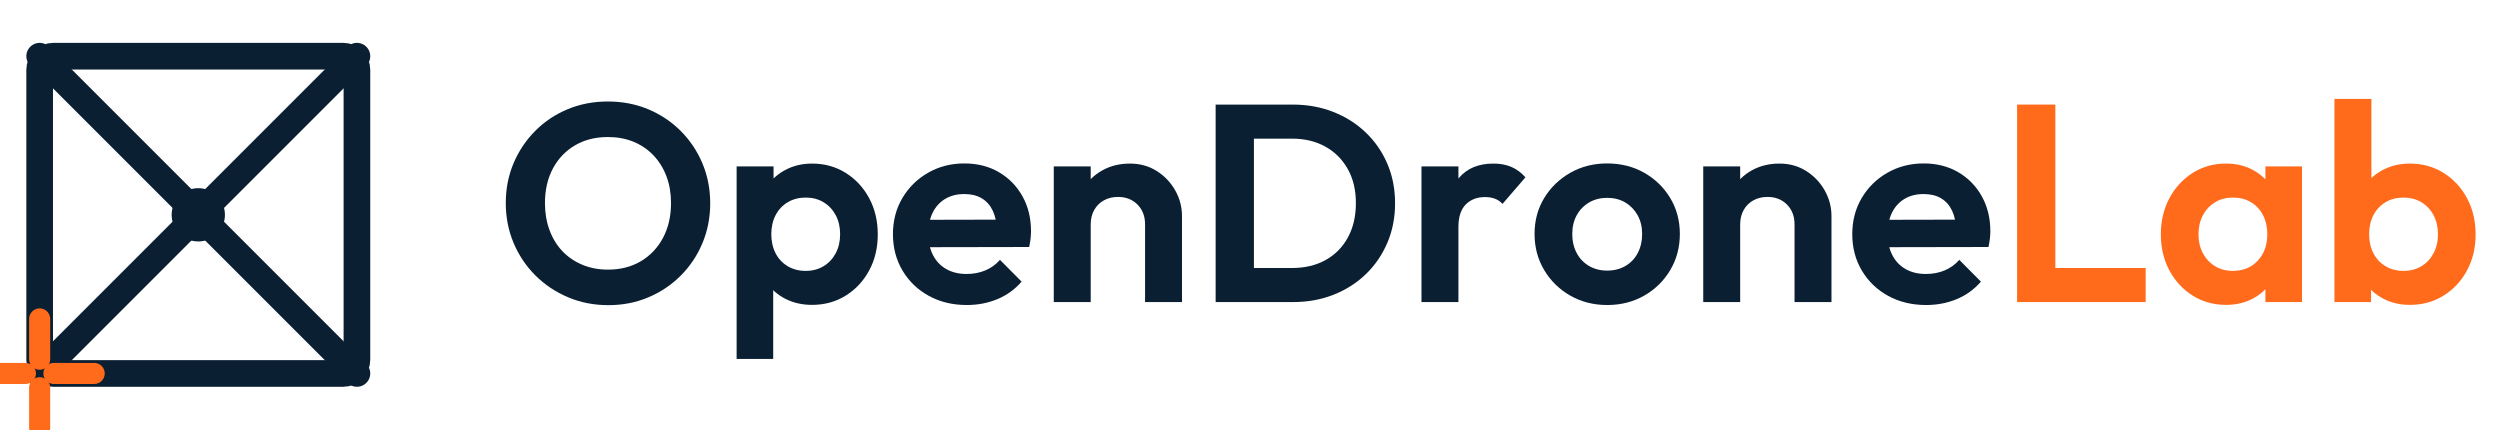
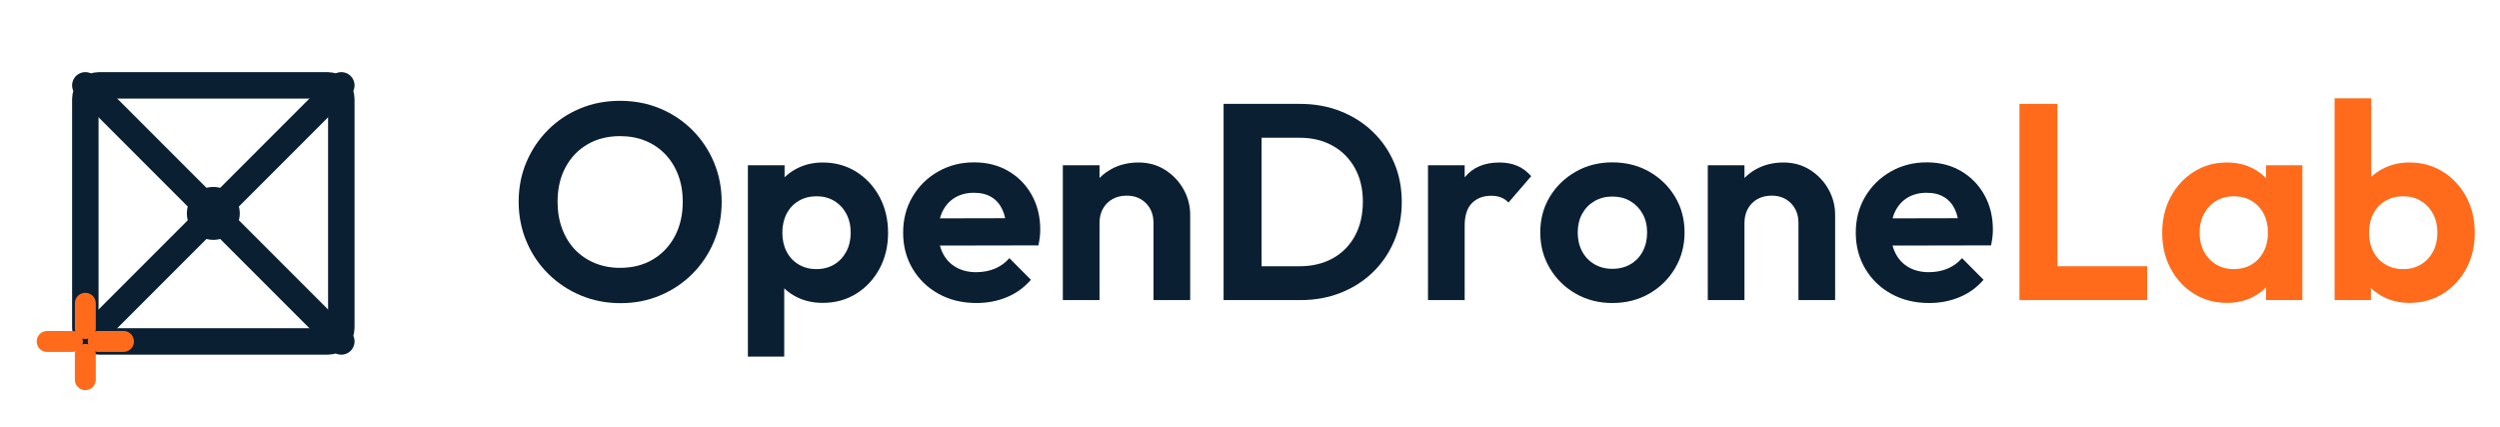
- <svg xmlns="http://www.w3.org/2000/svg" role="img" aria-label="OpenDroneLab" viewBox="0 0 302.584 52.000" width="302.584" height="52.000">
-   <g transform="translate(0.000 2.000) scale(1.5)">
-     <rect x="3.2" y="3.2" width="25.6" height="25.6" fill="none" stroke="#0B1F33" stroke-width="2.15" rx="1.1" />
-     <line x1="16.0" y1="16.0" x2="3.2" y2="3.2" stroke="#0B1F33" stroke-width="2.15" stroke-linecap="round" />
-     <line x1="16.0" y1="16.0" x2="28.8" y2="3.2" stroke="#0B1F33" stroke-width="2.15" stroke-linecap="round" />
-     <line x1="16.0" y1="16.0" x2="3.2" y2="28.8" stroke="#0B1F33" stroke-width="2.15" stroke-linecap="round" />
-     <line x1="16.0" y1="16.0" x2="28.8" y2="28.8" stroke="#0B1F33" stroke-width="2.15" stroke-linecap="round" />
+ <svg xmlns="http://www.w3.org/2000/svg" role="img" aria-label="OpenDroneLab" viewBox="0 0 304.584 52.000" width="304.584" height="52.000">
+   <g transform="translate(2.000 2.000) scale(1.5)">
+     <rect x="5.600" y="5.600" width="20.800" height="20.800" fill="none" stroke="#0B1F33" stroke-width="2.15" rx="1.1" />
+     <line x1="16.0" y1="16.0" x2="5.600" y2="5.600" stroke="#0B1F33" stroke-width="2.15" stroke-linecap="round" />
+     <line x1="16.0" y1="16.0" x2="26.400" y2="5.600" stroke="#0B1F33" stroke-width="2.15" stroke-linecap="round" />
+     <line x1="16.0" y1="16.0" x2="5.600" y2="26.400" stroke="#0B1F33" stroke-width="2.15" stroke-linecap="round" />
+     <line x1="16.0" y1="16.0" x2="26.400" y2="26.400" stroke="#0B1F33" stroke-width="2.15" stroke-linecap="round" />
    <circle cx="16.0" cy="16.0" r="2.15" fill="#0B1F33" />
    <g stroke="#FF6B1A" stroke-width="1.7" stroke-linecap="round" fill="none">
-       <line x1="-1.2" y1="28.8" x2="2.05" y2="28.8" />
-       <line x1="4.35" y1="28.8" x2="7.6" y2="28.8" />
-       <line x1="3.2" y1="24.4" x2="3.2" y2="27.65" />
-       <line x1="3.2" y1="29.95" x2="3.2" y2="33.2" />
+       <line x1="2.500" y1="26.400" x2="4.550" y2="26.400" />
+       <line x1="6.650" y1="26.400" x2="8.700" y2="26.400" />
+       <line x1="5.600" y1="23.300" x2="5.600" y2="25.350" />
+       <line x1="5.600" y1="27.450" x2="5.600" y2="29.500" />
    </g>
  </g>
-   <path fill="#0B1F33" transform="translate(60.000 36.560) scale(0.034 -0.034)" d="M401.25 -11Q324 -11 257.625 17.0Q191.25 45 141.375 94.625Q91.5 144.25 63.625 210.375Q35.75 276.5 35.75 352.5Q35.75 428.75 63.5 494.25Q91.25 559.75 140.625 609.375Q190 659 256.0 686.5Q322 714 399.25 714Q476.5 714 542.5 686.5Q608.5 659 658.25 609.375Q708 559.75 735.75 493.75Q763.5 427.75 763.5 351.5Q763.5 275.5 735.75 209.5Q708 143.5 658.625 94.125Q609.25 44.75 543.375 16.875Q477.5 -11 401.25 -11ZM399.25 115.5Q466.5 115.5 516.875 145.5Q567.25 175.5 595.625 228.875Q624 282.25 624 352.5Q624 404.75 607.75 447.75Q591.5 490.75 561.5 522.25Q531.5 553.75 490.5 570.625Q449.5 587.5 399.25 587.5Q332.75 587.5 282.375 558.0Q232 528.5 203.625 475.625Q175.25 422.75 175.25 352.5Q175.25 300 191.5 256.125Q207.75 212.25 237.375 181.125Q267 150 308.375 132.75Q349.75 115.5 399.25 115.5Z" />
-   <path fill="#0B1F33" transform="translate(87.200 36.560) scale(0.034 -0.034)" d="M326 -10Q273.75 -10 231.75 11.25Q189.75 32.5 164.625 69.75Q139.5 107 137.5 154.5V326Q139.5 373.5 165.0 411.375Q190.5 449.25 232.475 471.125Q274.449 493 326 493Q393 493 446.0 459.75Q499 426.5 529.5 369.625Q560 312.75 560 240.75Q560 169.5 529.5 112.75Q499 56 446.0 23.0Q393 -10 326 -10ZM57.5 -202.5V483H189V356.115L166.75 238.5L187.75 121.5V-202.5ZM303.142 111Q339.344 111 366.922 127.625Q394.5 144.25 410.25 173.767Q426 203.284 426 241.592Q426 280 410.25 309.375Q394.5 338.75 366.983 355.375Q339.466 372 303.483 372Q267.5 372 239.627 355.455Q211.754 338.909 196.377 309.462Q181 280.014 181 241.533Q181 203.25 196.25 173.75Q211.5 144.25 239.375 127.625Q267.25 111 303.142 111Z" />
-   <path fill="#0B1F33" transform="translate(107.192 36.560) scale(0.034 -0.034)" d="M288.75 -10.5Q213.25 -10.5 153.875 22.0Q94.5 54.5 60.25 111.875Q26 169.25 26 241.5Q26 313.5 59.625 370.375Q93.25 427.25 151.125 460.375Q209 493.5 280.25 493.5Q349.75 493.5 403.125 462.375Q456.5 431.25 487.0 376.75Q517.5 322.25 517.5 252.5Q517.5 239.75 516.0 226.25Q514.5 212.75 511 196L104.5 195.25V292.75L450 293.5L396.5 253.25Q395 296.25 381.375 325.125Q367.75 354 342.375 369.25Q317 384.5 279.75 384.5Q240.75 384.5 212.0 367.25Q183.25 350 167.625 318.625Q152 287.25 152 243.5Q152 199.5 168.625 167.125Q185.25 134.75 216.0 117.375Q246.75 100 288 100Q324.5 100 354.75 112.625Q385 125.25 407 150.25L484 72.75Q448.5 31.5 398.0 10.5Q347.5 -10.5 288.75 -10.5Z" />
-   <path fill="#0B1F33" transform="translate(125.586 36.560) scale(0.034 -0.034)" d="M382.5 0V276.75Q382.5 320 355.5 347.125Q328.5 374.25 286.434 374.25Q257.809 374.25 235.779 362.0Q213.75 349.75 201.375 327.625Q189 305.5 189 276.75L137.75 303.25Q137.75 359.5 162.375 402.125Q187 444.75 230.422 468.875Q273.844 493 328.797 493Q382.25 493 424.125 466.5Q466 440 490.0 397.25Q514 354.5 514 306V0ZM57.5 0V483H189V0Z" />
-   <path fill="#0B1F33" transform="translate(144.694 36.560) scale(0.034 -0.034)" d="M164.5 0V121.25H344Q412 121.25 463.125 149.625Q514.25 178 542.625 230.125Q571 282.25 571 352.5Q571 422 542.125 473.5Q513.25 525 462.25 553.375Q411.25 581.75 344 581.75H162V703H346.25Q424.25 703 490.625 676.875Q557 650.75 606.375 603.375Q655.75 556 683.125 492.0Q710.5 428 710.5 351.5Q710.5 275.75 683.125 211.375Q655.75 147 606.75 99.625Q557.75 52.25 491.5 26.125Q425.25 0 348.25 0ZM71.75 0V703H208V0Z" />
-   <path fill="#0B1F33" transform="translate(170.092 36.560) scale(0.034 -0.034)" d="M57.5 0V483H189V0ZM189 266.75 137.75 301.25Q147.25 389.5 190.248 441.25Q233.247 493 313.75 493Q349.25 493 377.125 481.25Q405 469.5 427.5 444L346 349.5Q334.5 362 319.097 367.875Q303.694 373.75 283.5 373.75Q241.5 373.75 215.25 347.563Q189 321.376 189 266.75Z" />
-   <path fill="#0B1F33" transform="translate(184.848 36.560) scale(0.034 -0.034)" d="M284.5 -10.5Q211.75 -10.5 153.125 23.0Q94.5 56.5 60.25 114.0Q26 171.5 26 242.5Q26 313.5 60.125 370.0Q94.25 426.5 152.875 460.0Q211.5 493.5 284.25 493.5Q357.75 493.5 416.25 460.375Q474.75 427.25 509.0 370.375Q543.25 313.5 543.25 242.5Q543.25 171.5 509.125 114.0Q475 56.5 416.5 23.0Q358 -10.5 284.5 -10.5ZM284.25 112Q321.25 112 349.5 128.5Q377.75 145 393.375 174.625Q409 204.25 409 242.25Q409 280.25 392.875 309.125Q376.75 338 349.0 354.5Q321.25 371 284.25 371Q248.25 371 220.0 354.375Q191.75 337.75 176.0 308.875Q160.25 280 160.25 242Q160.25 204.25 176.0 174.625Q191.75 145 220.0 128.5Q248.25 112 284.25 112Z" />
-   <path fill="#0B1F33" transform="translate(204.194 36.560) scale(0.034 -0.034)" d="M382.5 0V276.75Q382.5 320 355.5 347.125Q328.5 374.25 286.434 374.25Q257.809 374.25 235.779 362.0Q213.75 349.75 201.375 327.625Q189 305.5 189 276.75L137.75 303.25Q137.75 359.5 162.375 402.125Q187 444.75 230.422 468.875Q273.844 493 328.797 493Q382.25 493 424.125 466.5Q466 440 490.0 397.25Q514 354.5 514 306V0ZM57.5 0V483H189V0Z" />
-   <path fill="#0B1F33" transform="translate(223.302 36.560) scale(0.034 -0.034)" d="M288.75 -10.5Q213.25 -10.5 153.875 22.0Q94.5 54.5 60.25 111.875Q26 169.25 26 241.5Q26 313.5 59.625 370.375Q93.25 427.25 151.125 460.375Q209 493.5 280.25 493.5Q349.75 493.5 403.125 462.375Q456.5 431.25 487.0 376.75Q517.5 322.25 517.5 252.5Q517.5 239.75 516.0 226.25Q514.5 212.75 511 196L104.5 195.25V292.75L450 293.5L396.5 253.25Q395 296.25 381.375 325.125Q367.75 354 342.375 369.25Q317 384.5 279.75 384.5Q240.75 384.5 212.0 367.25Q183.25 350 167.625 318.625Q152 287.25 152 243.5Q152 199.5 168.625 167.125Q185.25 134.75 216.0 117.375Q246.75 100 288 100Q324.5 100 354.75 112.625Q385 125.25 407 150.25L484 72.75Q448.5 31.5 398.0 10.5Q347.5 -10.5 288.75 -10.5Z" />
-   <path fill="#FF6B1A" transform="translate(241.696 36.560) scale(0.034 -0.034)" d="M71.75 0V703H208V0ZM171.75 0V121.25H529.5V0Z" />
-   <path fill="#FF6B1A" transform="translate(260.600 36.560) scale(0.034 -0.034)" d="M259.5 -10Q193.5 -10 140.875 23.0Q88.25 56 57.875 112.75Q27.5 169.5 27.5 240.75Q27.5 312.75 57.875 369.625Q88.25 426.5 140.875 459.75Q193.5 493 259.5 493Q311.5 493 352.5 471.75Q393.5 450.5 418.375 413.25Q443.25 376 445 328.5V154.5Q443.25 107 418.75 69.75Q394.25 32.5 352.875 11.25Q311.5 -10 259.5 -10ZM284 111Q339 111 372.75 147.625Q406.5 184.25 406.5 241.5Q406.5 280 391.25 309.375Q376 338.75 348.5 355.375Q321 372 284.25 372Q248.25 372 220.75 355.375Q193.25 338.75 177.375 309.25Q161.5 279.75 161.5 241.5Q161.5 203.25 177.25 173.75Q193 144.25 220.625 127.625Q248.25 111 284 111ZM399.75 0V129.75L420.75 247.5L399.75 364.25V483H530V0Z" />
-   <path fill="#FF6B1A" transform="translate(280.592 36.560) scale(0.034 -0.034)" d="M326 -10Q273.75 -10 231.75 11.875Q189.75 33.75 164.625 71.625Q139.5 109.5 137.5 157V328.5Q139.5 376 165.0 413.25Q190.5 450.5 232.5 471.75Q274.5 493 326 493Q393 493 446.0 459.75Q499 426.5 529.5 369.625Q560 312.75 560 240.75Q560 169.5 529.5 112.75Q499 56 446.0 23.0Q393 -10 326 -10ZM57.5 0V723H189V364.25L166.75 247.5L187.75 129.75V0ZM303.5 111Q339.5 111 367.0 127.625Q394.5 144.25 410.25 173.75Q426 203.25 426 241.5Q426 279.75 410.25 309.25Q394.5 338.75 366.875 355.375Q339.25 372 303.25 372Q267.25 372 239.375 355.375Q211.5 338.75 196.25 309.375Q181 280 181 241.5Q181 203 196.375 173.5Q211.75 144 239.625 127.5Q267.5 111 303.5 111Z" />
+   <path fill="#0B1F33" transform="translate(62.000 36.560) scale(0.034 -0.034)" d="M401.25 -11Q324 -11 257.625 17.0Q191.25 45 141.375 94.625Q91.5 144.25 63.625 210.375Q35.75 276.5 35.75 352.5Q35.75 428.75 63.5 494.25Q91.25 559.75 140.625 609.375Q190 659 256.0 686.5Q322 714 399.25 714Q476.5 714 542.5 686.5Q608.5 659 658.25 609.375Q708 559.75 735.75 493.75Q763.5 427.75 763.5 351.5Q763.5 275.5 735.75 209.5Q708 143.5 658.625 94.125Q609.25 44.75 543.375 16.875Q477.5 -11 401.25 -11ZM399.25 115.5Q466.5 115.5 516.875 145.5Q567.25 175.5 595.625 228.875Q624 282.25 624 352.5Q624 404.75 607.75 447.75Q591.5 490.75 561.5 522.25Q531.5 553.75 490.5 570.625Q449.5 587.5 399.25 587.5Q332.75 587.5 282.375 558.0Q232 528.5 203.625 475.625Q175.25 422.75 175.25 352.5Q175.25 300 191.5 256.125Q207.75 212.25 237.375 181.125Q267 150 308.375 132.75Q349.75 115.5 399.25 115.5Z" />
+   <path fill="#0B1F33" transform="translate(89.200 36.560) scale(0.034 -0.034)" d="M326 -10Q273.75 -10 231.75 11.25Q189.75 32.5 164.625 69.75Q139.5 107 137.5 154.5V326Q139.5 373.5 165.0 411.375Q190.5 449.25 232.475 471.125Q274.449 493 326 493Q393 493 446.0 459.75Q499 426.5 529.5 369.625Q560 312.75 560 240.75Q560 169.5 529.5 112.75Q499 56 446.0 23.0Q393 -10 326 -10ZM57.5 -202.5V483H189V356.115L166.75 238.5L187.75 121.5V-202.5ZM303.142 111Q339.344 111 366.922 127.625Q394.5 144.25 410.25 173.767Q426 203.284 426 241.592Q426 280 410.25 309.375Q394.5 338.75 366.983 355.375Q339.466 372 303.483 372Q267.5 372 239.627 355.455Q211.754 338.909 196.377 309.462Q181 280.014 181 241.533Q181 203.25 196.25 173.75Q211.5 144.25 239.375 127.625Q267.25 111 303.142 111Z" />
+   <path fill="#0B1F33" transform="translate(109.192 36.560) scale(0.034 -0.034)" d="M288.75 -10.5Q213.25 -10.5 153.875 22.0Q94.5 54.5 60.25 111.875Q26 169.25 26 241.5Q26 313.5 59.625 370.375Q93.25 427.25 151.125 460.375Q209 493.5 280.25 493.5Q349.75 493.5 403.125 462.375Q456.5 431.25 487.0 376.75Q517.5 322.25 517.5 252.5Q517.5 239.75 516.0 226.25Q514.5 212.75 511 196L104.5 195.25V292.75L450 293.5L396.5 253.25Q395 296.25 381.375 325.125Q367.75 354 342.375 369.25Q317 384.5 279.75 384.5Q240.75 384.5 212.0 367.25Q183.25 350 167.625 318.625Q152 287.25 152 243.5Q152 199.5 168.625 167.125Q185.25 134.75 216.0 117.375Q246.75 100 288 100Q324.5 100 354.75 112.625Q385 125.25 407 150.25L484 72.75Q448.5 31.5 398.0 10.5Q347.5 -10.5 288.75 -10.5Z" />
+   <path fill="#0B1F33" transform="translate(127.586 36.560) scale(0.034 -0.034)" d="M382.5 0V276.75Q382.5 320 355.5 347.125Q328.5 374.25 286.434 374.25Q257.809 374.25 235.779 362.0Q213.75 349.75 201.375 327.625Q189 305.5 189 276.75L137.75 303.25Q137.75 359.5 162.375 402.125Q187 444.75 230.422 468.875Q273.844 493 328.797 493Q382.25 493 424.125 466.5Q466 440 490.0 397.25Q514 354.5 514 306V0ZM57.5 0V483H189V0Z" />
+   <path fill="#0B1F33" transform="translate(146.694 36.560) scale(0.034 -0.034)" d="M164.5 0V121.25H344Q412 121.25 463.125 149.625Q514.25 178 542.625 230.125Q571 282.25 571 352.5Q571 422 542.125 473.5Q513.25 525 462.25 553.375Q411.25 581.75 344 581.75H162V703H346.25Q424.25 703 490.625 676.875Q557 650.75 606.375 603.375Q655.75 556 683.125 492.0Q710.5 428 710.5 351.5Q710.5 275.75 683.125 211.375Q655.75 147 606.75 99.625Q557.75 52.25 491.5 26.125Q425.25 0 348.25 0ZM71.75 0V703H208V0Z" />
+   <path fill="#0B1F33" transform="translate(172.092 36.560) scale(0.034 -0.034)" d="M57.5 0V483H189V0ZM189 266.75 137.75 301.25Q147.25 389.5 190.248 441.25Q233.247 493 313.75 493Q349.25 493 377.125 481.25Q405 469.5 427.5 444L346 349.5Q334.5 362 319.097 367.875Q303.694 373.75 283.5 373.75Q241.5 373.75 215.25 347.563Q189 321.376 189 266.75Z" />
+   <path fill="#0B1F33" transform="translate(186.848 36.560) scale(0.034 -0.034)" d="M284.5 -10.5Q211.75 -10.5 153.125 23.0Q94.5 56.5 60.25 114.0Q26 171.5 26 242.5Q26 313.5 60.125 370.0Q94.25 426.5 152.875 460.0Q211.5 493.5 284.25 493.5Q357.75 493.5 416.25 460.375Q474.75 427.25 509.0 370.375Q543.25 313.5 543.25 242.5Q543.25 171.5 509.125 114.0Q475 56.5 416.5 23.0Q358 -10.5 284.5 -10.5ZM284.25 112Q321.25 112 349.5 128.5Q377.75 145 393.375 174.625Q409 204.25 409 242.25Q409 280.25 392.875 309.125Q376.75 338 349.0 354.5Q321.25 371 284.25 371Q248.25 371 220.0 354.375Q191.75 337.75 176.0 308.875Q160.25 280 160.25 242Q160.25 204.25 176.0 174.625Q191.75 145 220.0 128.5Q248.25 112 284.25 112Z" />
+   <path fill="#0B1F33" transform="translate(206.194 36.560) scale(0.034 -0.034)" d="M382.5 0V276.75Q382.5 320 355.5 347.125Q328.5 374.25 286.434 374.25Q257.809 374.25 235.779 362.0Q213.75 349.75 201.375 327.625Q189 305.5 189 276.75L137.75 303.25Q137.75 359.5 162.375 402.125Q187 444.75 230.422 468.875Q273.844 493 328.797 493Q382.25 493 424.125 466.5Q466 440 490.0 397.25Q514 354.5 514 306V0ZM57.5 0V483H189V0Z" />
+   <path fill="#0B1F33" transform="translate(225.302 36.560) scale(0.034 -0.034)" d="M288.75 -10.5Q213.25 -10.5 153.875 22.0Q94.5 54.5 60.25 111.875Q26 169.25 26 241.5Q26 313.5 59.625 370.375Q93.25 427.25 151.125 460.375Q209 493.5 280.25 493.5Q349.75 493.5 403.125 462.375Q456.5 431.25 487.0 376.75Q517.5 322.25 517.5 252.5Q517.5 239.75 516.0 226.25Q514.5 212.75 511 196L104.5 195.25V292.75L450 293.5L396.5 253.25Q395 296.25 381.375 325.125Q367.75 354 342.375 369.25Q317 384.5 279.75 384.5Q240.75 384.5 212.0 367.25Q183.25 350 167.625 318.625Q152 287.25 152 243.5Q152 199.5 168.625 167.125Q185.25 134.75 216.0 117.375Q246.75 100 288 100Q324.5 100 354.75 112.625Q385 125.25 407 150.25L484 72.75Q448.5 31.5 398.0 10.5Q347.5 -10.5 288.75 -10.5Z" />
+   <path fill="#FF6B1A" transform="translate(243.696 36.560) scale(0.034 -0.034)" d="M71.75 0V703H208V0ZM171.75 0V121.25H529.5V0Z" />
+   <path fill="#FF6B1A" transform="translate(262.600 36.560) scale(0.034 -0.034)" d="M259.5 -10Q193.5 -10 140.875 23.0Q88.25 56 57.875 112.75Q27.5 169.5 27.5 240.75Q27.5 312.75 57.875 369.625Q88.25 426.5 140.875 459.75Q193.5 493 259.5 493Q311.5 493 352.5 471.75Q393.5 450.5 418.375 413.25Q443.25 376 445 328.5V154.5Q443.25 107 418.75 69.75Q394.25 32.5 352.875 11.25Q311.5 -10 259.5 -10ZM284 111Q339 111 372.75 147.625Q406.5 184.25 406.5 241.5Q406.5 280 391.25 309.375Q376 338.75 348.5 355.375Q321 372 284.25 372Q248.25 372 220.75 355.375Q193.25 338.75 177.375 309.25Q161.5 279.75 161.5 241.5Q161.5 203.25 177.25 173.75Q193 144.25 220.625 127.625Q248.25 111 284 111ZM399.75 0V129.75L420.75 247.5L399.75 364.25V483H530V0Z" />
+   <path fill="#FF6B1A" transform="translate(282.592 36.560) scale(0.034 -0.034)" d="M326 -10Q273.75 -10 231.75 11.875Q189.75 33.75 164.625 71.625Q139.5 109.5 137.5 157V328.5Q139.5 376 165.0 413.25Q190.5 450.5 232.5 471.75Q274.5 493 326 493Q393 493 446.0 459.75Q499 426.5 529.5 369.625Q560 312.75 560 240.75Q560 169.5 529.5 112.75Q499 56 446.0 23.0Q393 -10 326 -10ZM57.5 0V723H189V364.25L166.75 247.5L187.75 129.75V0ZM303.5 111Q339.5 111 367.0 127.625Q394.5 144.25 410.25 173.75Q426 203.25 426 241.5Q426 279.75 410.25 309.25Q394.5 338.75 366.875 355.375Q339.25 372 303.25 372Q267.25 372 239.375 355.375Q211.5 338.75 196.25 309.375Q181 280 181 241.5Q181 203 196.375 173.5Q211.75 144 239.625 127.5Q267.5 111 303.5 111Z" />
</svg>
